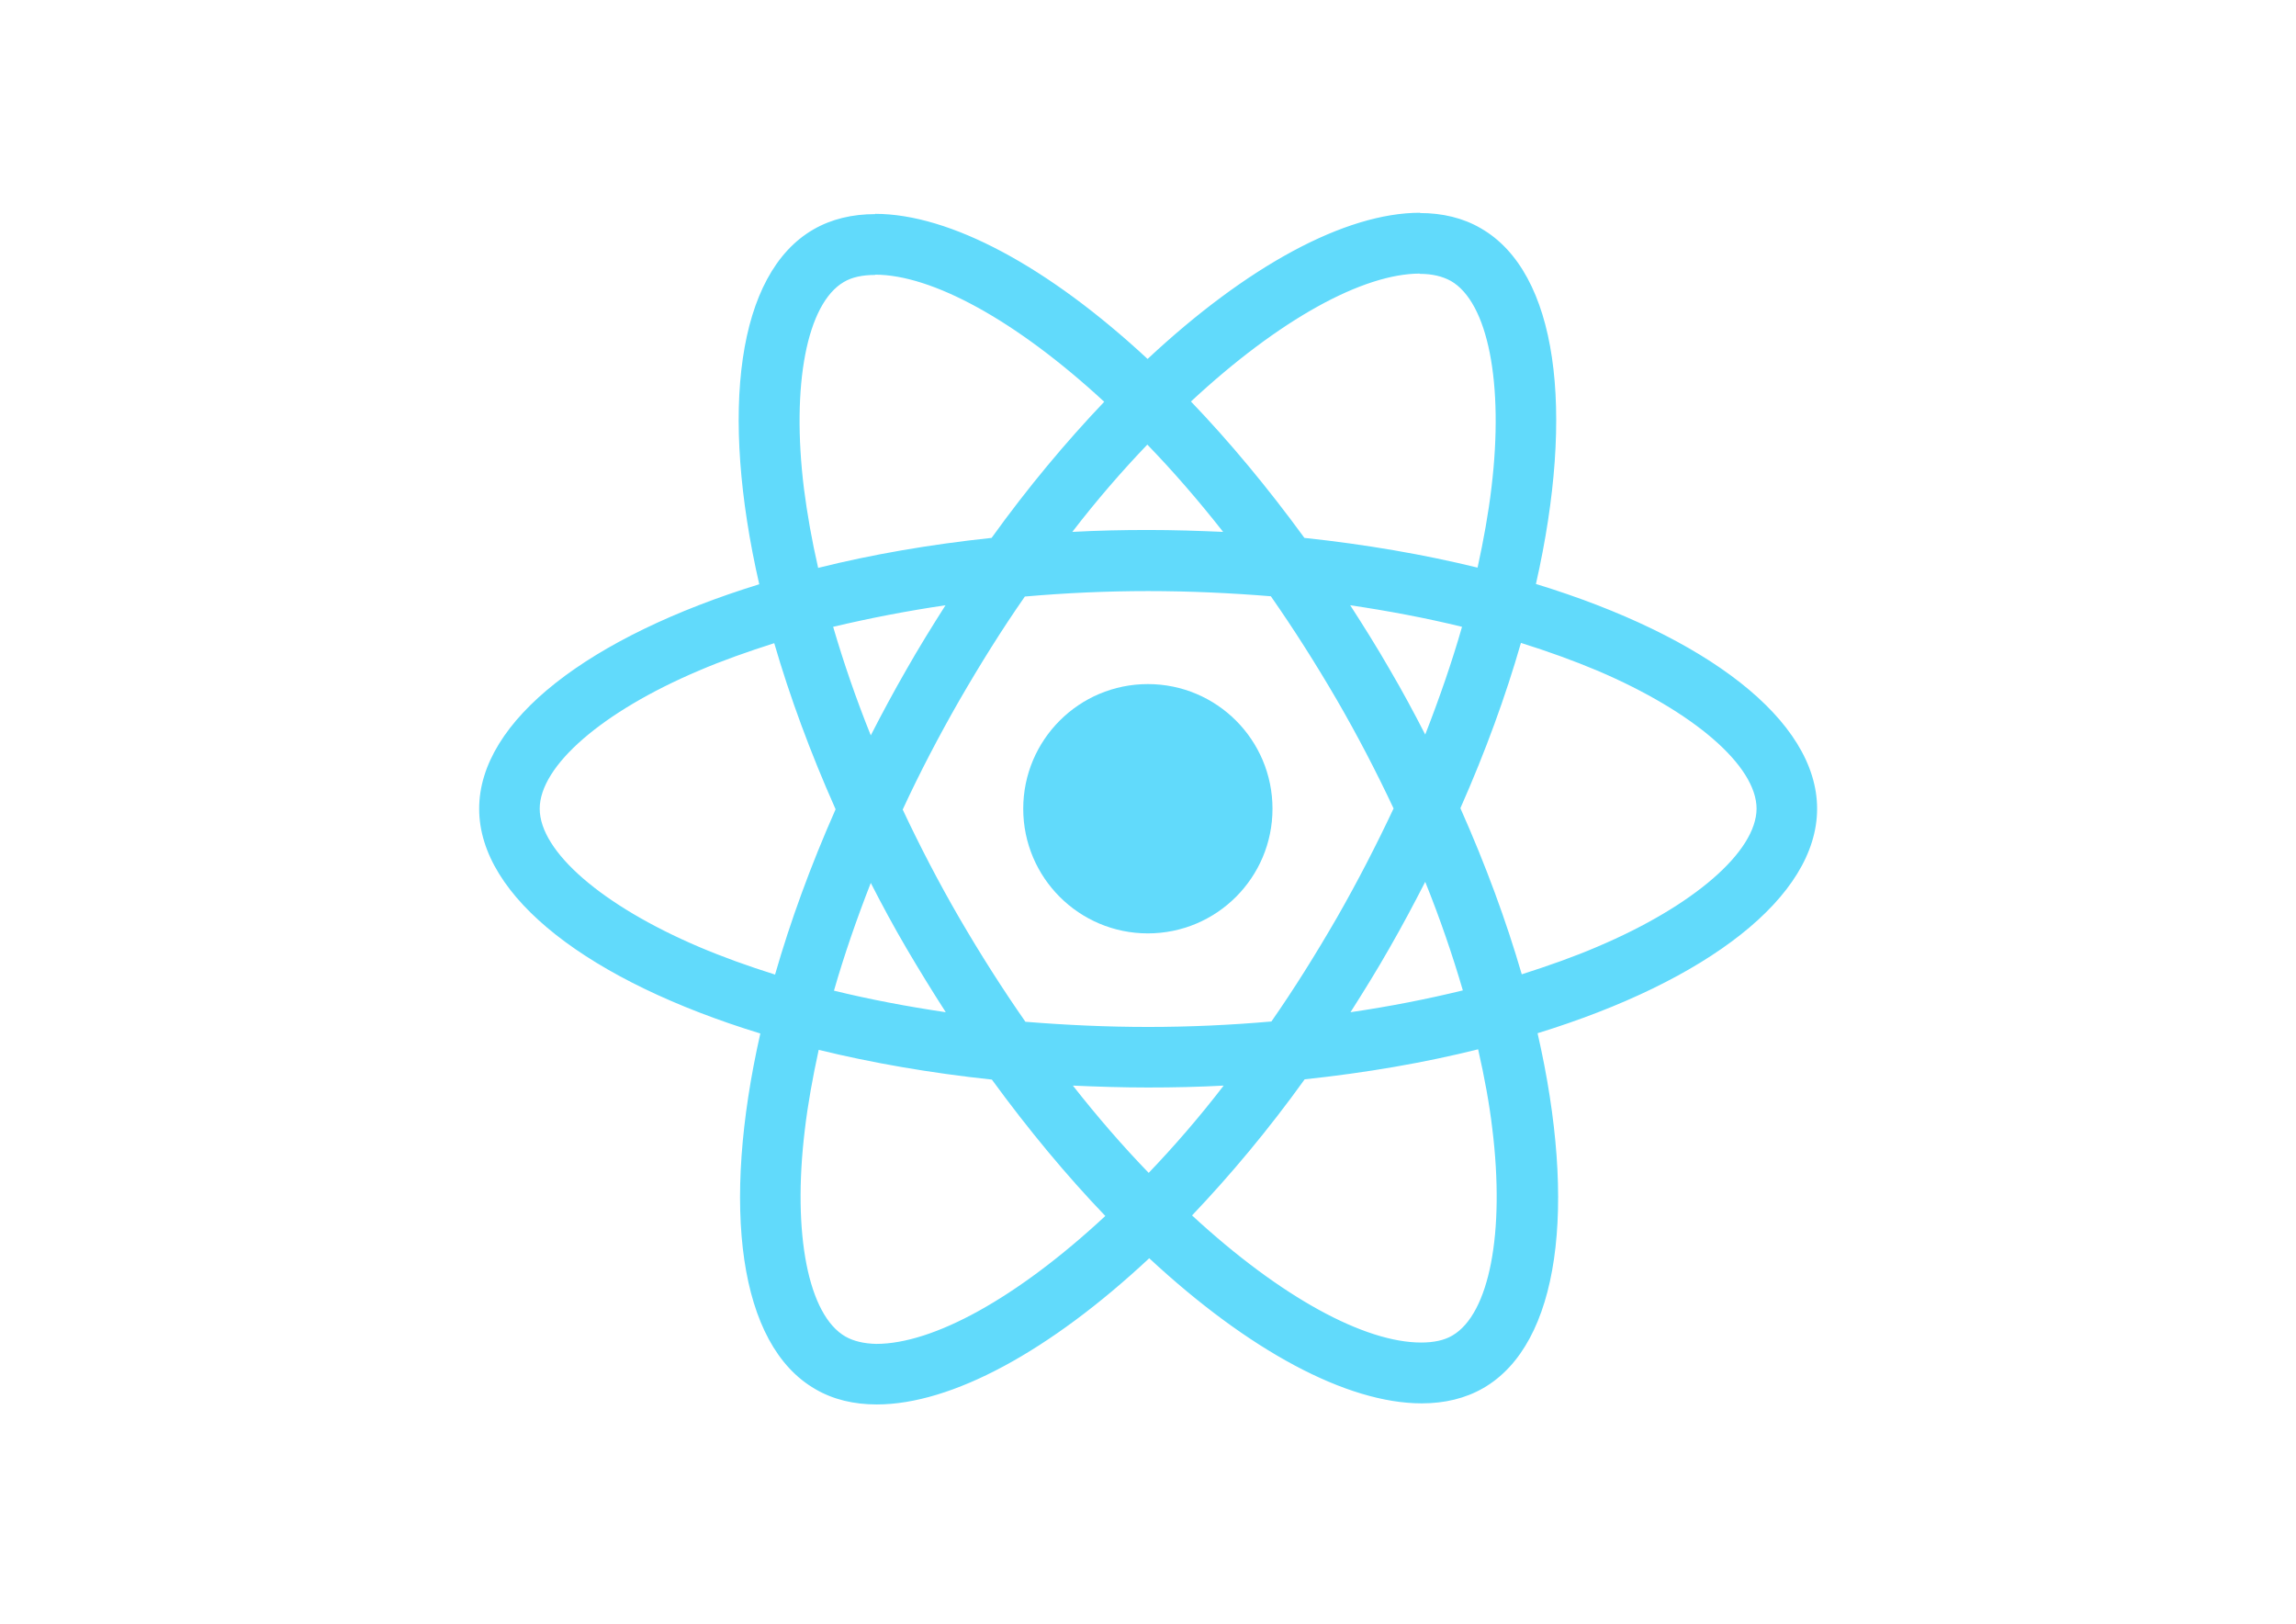
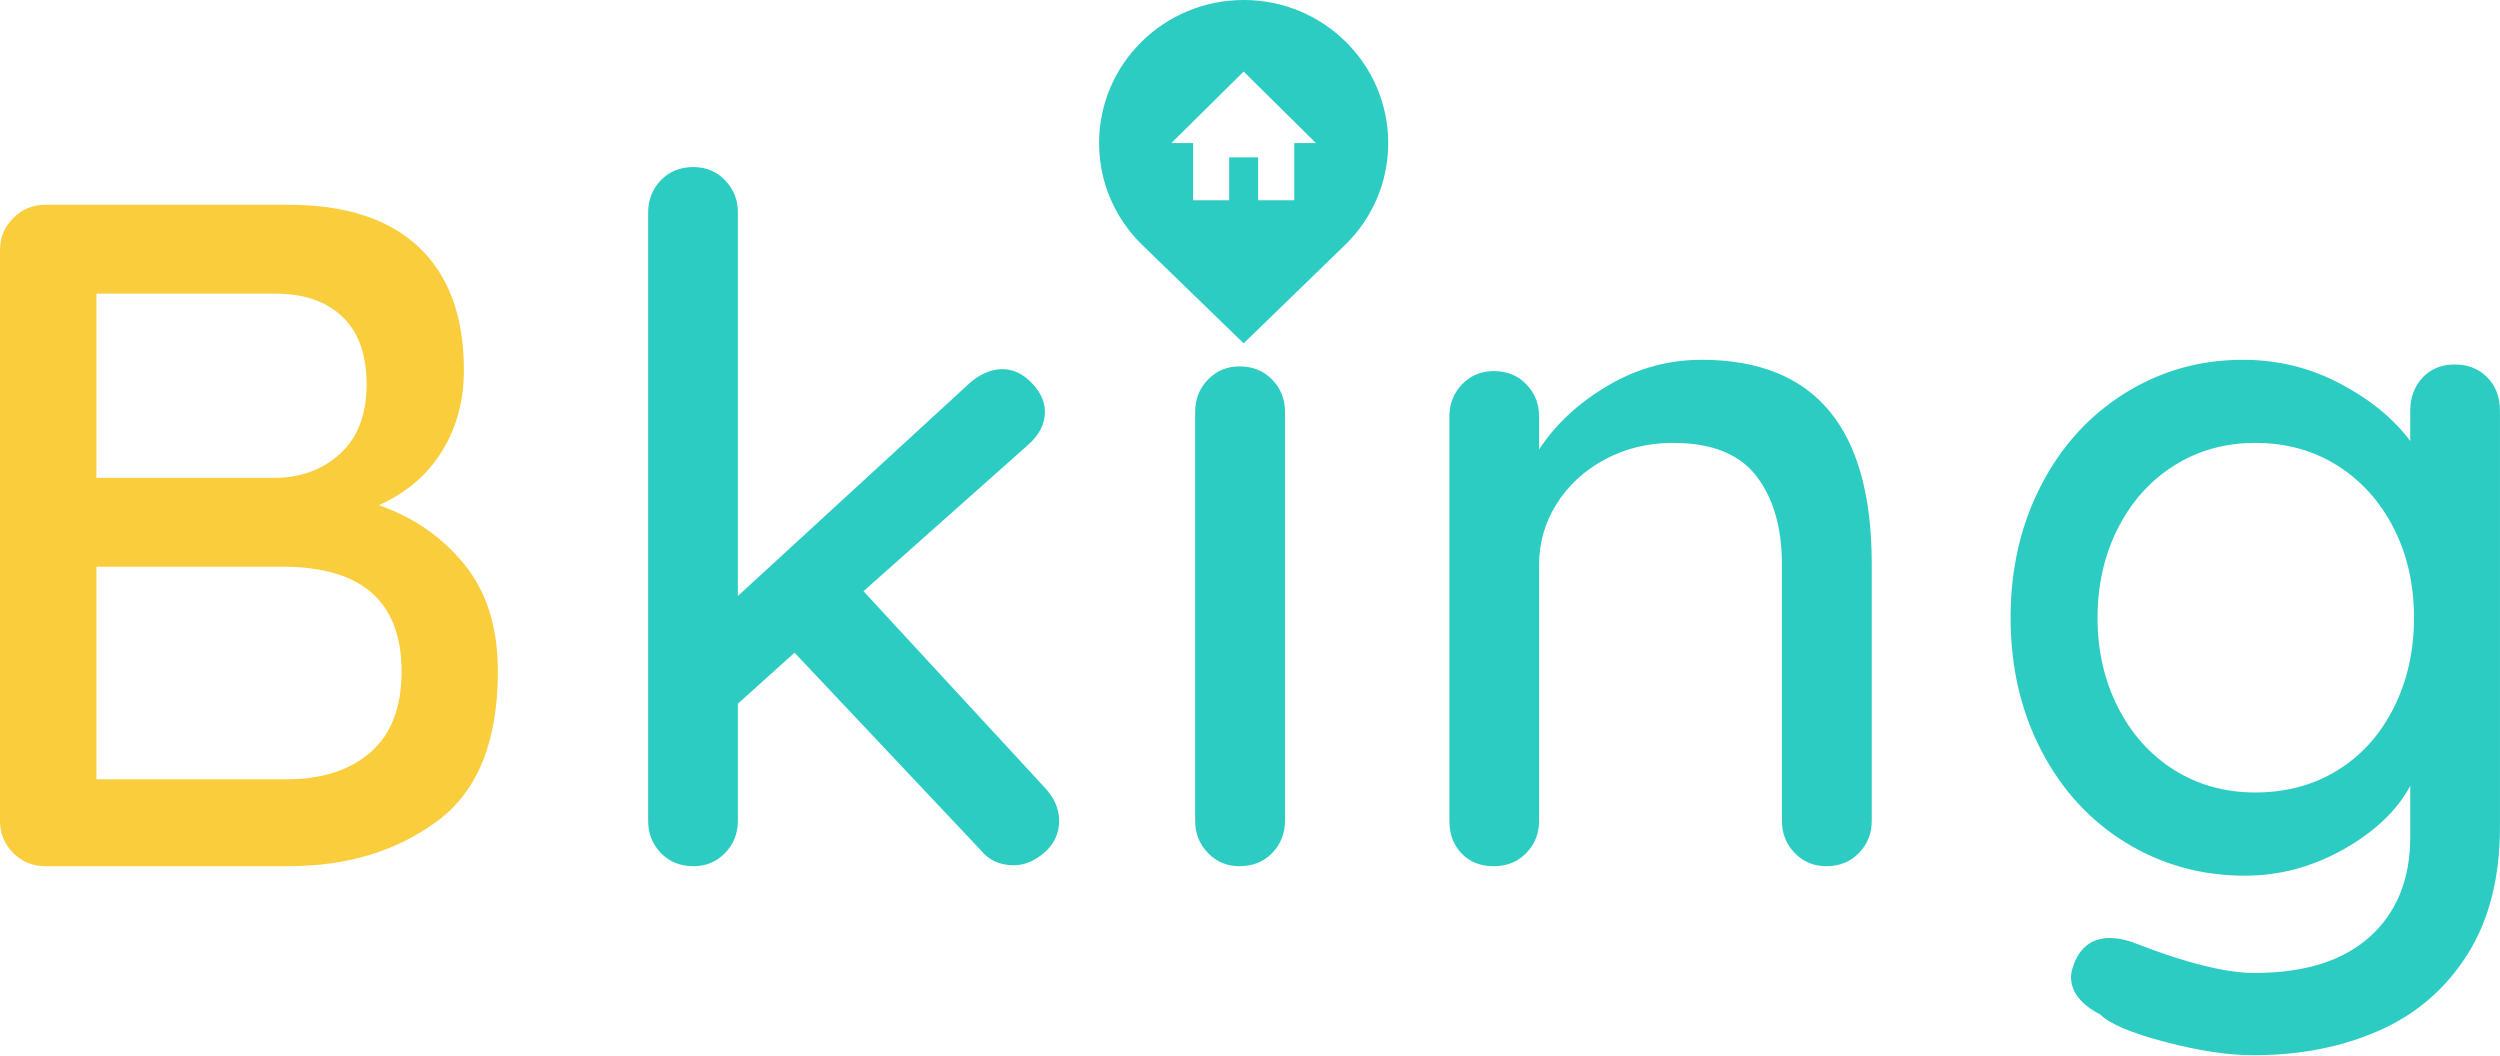
- <svg xmlns="http://www.w3.org/2000/svg" viewBox="0 0 841.9 595.3">
-   <g fill="#61DAFB">
-     <path d="M666.3 296.5c0-32.5-40.7-63.3-103.1-82.4 14.4-63.6 8-114.2-20.2-130.4-6.5-3.8-14.1-5.6-22.4-5.6v22.3c4.6 0 8.3.9 11.4 2.6 13.6 7.8 19.5 37.5 14.9 75.7-1.1 9.4-2.9 19.3-5.1 29.4-19.6-4.8-41-8.5-63.5-10.9-13.5-18.5-27.5-35.3-41.6-50 32.6-30.3 63.2-46.9 84-46.9V78c-27.5 0-63.5 19.6-99.9 53.6-36.4-33.8-72.4-53.2-99.9-53.2v22.3c20.7 0 51.4 16.5 84 46.6-14 14.7-28 31.4-41.3 49.9-22.6 2.4-44 6.1-63.6 11-2.3-10-4-19.7-5.2-29-4.7-38.2 1.1-67.9 14.6-75.8 3-1.8 6.9-2.6 11.5-2.6V78.5c-8.4 0-16 1.8-22.6 5.6-28.1 16.2-34.4 66.7-19.9 130.1-62.2 19.2-102.7 49.9-102.7 82.3 0 32.5 40.7 63.3 103.1 82.4-14.4 63.6-8 114.2 20.2 130.4 6.5 3.8 14.1 5.6 22.5 5.6 27.5 0 63.5-19.6 99.9-53.6 36.4 33.8 72.4 53.2 99.9 53.2 8.4 0 16-1.8 22.6-5.6 28.1-16.2 34.4-66.7 19.9-130.1 62-19.1 102.5-49.9 102.5-82.3zm-130.2-66.7c-3.7 12.9-8.3 26.2-13.5 39.5-4.1-8-8.4-16-13.1-24-4.6-8-9.5-15.8-14.4-23.4 14.2 2.1 27.9 4.7 41 7.9zm-45.8 106.5c-7.8 13.5-15.8 26.3-24.1 38.2-14.9 1.3-30 2-45.2 2-15.1 0-30.2-.7-45-1.9-8.3-11.9-16.4-24.6-24.2-38-7.6-13.1-14.5-26.4-20.8-39.8 6.2-13.4 13.2-26.8 20.7-39.9 7.8-13.5 15.8-26.3 24.1-38.2 14.9-1.3 30-2 45.2-2 15.1 0 30.2.7 45 1.9 8.3 11.9 16.4 24.6 24.2 38 7.6 13.1 14.5 26.4 20.8 39.8-6.3 13.4-13.2 26.8-20.7 39.9zm32.3-13c5.4 13.4 10 26.8 13.8 39.8-13.1 3.2-26.9 5.9-41.2 8 4.9-7.7 9.8-15.6 14.4-23.7 4.6-8 8.9-16.1 13-24.1zM421.2 430c-9.3-9.6-18.6-20.3-27.8-32 9 .4 18.2.7 27.5.7 9.4 0 18.7-.2 27.8-.7-9 11.7-18.3 22.4-27.5 32zm-74.4-58.9c-14.2-2.1-27.9-4.7-41-7.9 3.7-12.9 8.3-26.2 13.5-39.5 4.1 8 8.4 16 13.1 24 4.7 8 9.5 15.8 14.4 23.4zM420.7 163c9.3 9.6 18.6 20.3 27.8 32-9-.4-18.2-.7-27.5-.7-9.4 0-18.7.2-27.8.7 9-11.7 18.3-22.4 27.5-32zm-74 58.9c-4.9 7.7-9.8 15.6-14.4 23.7-4.6 8-8.9 16-13 24-5.4-13.4-10-26.8-13.8-39.8 13.1-3.1 26.9-5.8 41.2-7.9zm-90.5 125.2c-35.4-15.1-58.3-34.9-58.3-50.6 0-15.7 22.9-35.6 58.3-50.6 8.6-3.7 18-7 27.7-10.1 5.7 19.6 13.2 40 22.5 60.9-9.2 20.8-16.6 41.1-22.2 60.6-9.9-3.1-19.3-6.5-28-10.2zM310 490c-13.6-7.8-19.5-37.5-14.9-75.7 1.1-9.4 2.9-19.3 5.1-29.4 19.6 4.8 41 8.5 63.5 10.9 13.5 18.5 27.5 35.3 41.6 50-32.6 30.3-63.2 46.9-84 46.9-4.5-.1-8.3-1-11.3-2.7zm237.2-76.2c4.7 38.2-1.1 67.9-14.6 75.8-3 1.8-6.9 2.6-11.5 2.6-20.7 0-51.4-16.5-84-46.6 14-14.7 28-31.4 41.3-49.9 22.6-2.4 44-6.1 63.6-11 2.3 10.1 4.1 19.8 5.2 29.1zm38.5-66.7c-8.6 3.7-18 7-27.7 10.1-5.7-19.6-13.2-40-22.5-60.9 9.2-20.8 16.6-41.1 22.2-60.6 9.9 3.1 19.3 6.5 28.1 10.2 35.4 15.1 58.3 34.9 58.3 50.6-.1 15.7-23 35.6-58.4 50.6zM320.8 78.4z" />
-     <circle cx="420.9" cy="296.5" r="45.7" />
-     <path d="M520.5 78.1z" />
+ <svg xmlns="http://www.w3.org/2000/svg" width="366.63" height="154.76" version="1.0">
+   <defs>
+     <clipPath id="prefix__a">
+       <path d="M166.2 112.11h42.605v50.352H166.2z" />
+     </clipPath>
+   </defs>
+   <path d="M55.562 74.092c5.082 1.762 9.258 4.652 12.531 8.672 3.281 4.012 4.922 9.25 4.922 15.719 0 10.262-2.98 17.586-8.938 21.969-5.949 4.387-13.219 6.578-21.812 6.578H6.656c-1.855 0-3.43-.645-4.718-1.938C.645 123.803 0 122.23 0 120.374V36.686c0-1.844.645-3.41 1.938-4.703 1.289-1.301 2.863-1.954 4.718-1.954h35.61c8.406 0 14.8 2.086 19.187 6.25 4.383 4.157 6.578 10.156 6.578 18 0 4.438-1.062 8.391-3.187 11.86-2.125 3.46-5.219 6.109-9.281 7.953zm-1.797-17.734c0-4.332-1.18-7.629-3.531-9.89-2.356-2.27-5.656-3.407-9.906-3.407H14.14v27.016h26.453c3.789-.094 6.93-1.316 9.422-3.672 2.5-2.351 3.75-5.703 3.75-10.047zm-11.64 57.922c5.081 0 9.144-1.313 12.187-3.938 3.05-2.632 4.578-6.585 4.578-11.859 0-10.25-5.82-15.375-17.453-15.375H14.14v31.172z" fill="#facd3d" />
+   <g fill="#2cccc3">
+     <path d="M153.241 115.53c1.383 1.48 2.078 3.094 2.078 4.844 0 1.855-.719 3.406-2.156 4.656-1.43 1.242-2.93 1.86-4.5 1.86-2.031 0-3.649-.739-4.844-2.22l-27.297-28.952-8.312 7.484v17.172c0 1.855-.625 3.43-1.875 4.719-1.243 1.293-2.79 1.937-4.641 1.937-1.938 0-3.531-.644-4.781-1.937-1.242-1.29-1.86-2.864-1.86-4.719V31.14c0-1.844.618-3.41 1.86-4.703 1.25-1.29 2.844-1.938 4.781-1.938 1.852 0 3.398.649 4.64 1.938 1.25 1.293 1.876 2.86 1.876 4.703v56.266l33.953-31.188c1.562-1.383 3.175-2.078 4.843-2.078 1.57 0 3.004.672 4.297 2.015 1.29 1.344 1.938 2.75 1.938 4.22 0 1.855-.875 3.523-2.625 5l-23.984 21.327zM188.445 120.374c0 1.855-.625 3.43-1.875 4.719-1.25 1.293-2.844 1.937-4.781 1.937-1.844 0-3.39-.644-4.64-1.937-1.25-1.29-1.876-2.864-1.876-4.72v-60c0-1.843.625-3.41 1.875-4.702 1.25-1.29 2.797-1.938 4.64-1.938 1.938 0 3.532.649 4.782 1.938 1.25 1.293 1.875 2.86 1.875 4.703zm-6.656-75.781c-2.68 0-4.594-.485-5.75-1.453-1.156-.977-1.735-2.532-1.735-4.657v-2.218c0-2.207.618-3.774 1.86-4.703 1.25-.926 3.172-1.391 5.765-1.391 2.582 0 4.454.484 5.61 1.453s1.734 2.516 1.734 4.64v2.22c0 2.218-.605 3.792-1.812 4.718-1.2.93-3.09 1.39-5.672 1.39zM249.541 52.764c16.633 0 24.953 9.977 24.953 29.922v37.688c0 1.855-.625 3.43-1.875 4.719-1.25 1.293-2.844 1.937-4.781 1.937-1.844 0-3.39-.644-4.64-1.937-1.25-1.29-1.876-2.864-1.876-4.719V82.827c0-5.445-1.25-9.785-3.75-13.016-2.492-3.238-6.554-4.86-12.188-4.86-3.687 0-7.039.813-10.047 2.438-3 1.617-5.355 3.79-7.062 6.516-1.711 2.718-2.563 5.695-2.563 8.922v37.547c0 1.855-.625 3.43-1.875 4.718-1.242 1.293-2.836 1.938-4.781 1.938-1.938 0-3.508-.617-4.703-1.86-1.2-1.25-1.797-2.847-1.797-4.796V61.077c0-1.852.617-3.426 1.86-4.72 1.25-1.288 2.796-1.937 4.64-1.937 1.945 0 3.54.649 4.781 1.938 1.25 1.293 1.875 2.867 1.875 4.719v4.843c2.406-3.695 5.754-6.812 10.047-9.343 4.29-2.54 8.883-3.813 13.781-3.813zM359.984 53.452c1.938 0 3.523.625 4.766 1.875 1.25 1.25 1.875 2.89 1.875 4.922v60.969c0 7.476-1.594 13.734-4.782 18.766-3.18 5.031-7.496 8.75-12.953 11.156-5.449 2.406-11.59 3.61-18.422 3.61-3.699 0-8.023-.653-12.969-1.954-4.937-1.293-8.101-2.633-9.484-4.015-2.867-1.48-4.297-3.325-4.297-5.532 0-.562.188-1.304.563-2.218 1.007-2.313 2.718-3.47 5.125-3.47 1.195 0 2.488.274 3.875.829 7.394 2.863 13.172 4.297 17.328 4.297 7.382 0 13.039-1.781 16.969-5.344 3.925-3.555 5.89-8.422 5.89-14.609v-7.484c-1.937 3.605-5.195 6.703-9.765 9.297-4.575 2.582-9.403 3.875-14.484 3.875-6.375 0-12.2-1.614-17.47-4.844-5.261-3.239-9.39-7.742-12.39-13.516-3-5.781-4.5-12.27-4.5-19.47 0-7.206 1.5-13.694 4.5-19.468 3-5.77 7.109-10.27 12.328-13.5 5.218-3.239 10.969-4.86 17.25-4.86 5.082 0 9.816 1.157 14.203 3.47 4.394 2.304 7.835 5.116 10.328 8.437v-4.422c0-1.946.597-3.567 1.796-4.86 1.207-1.289 2.782-1.937 4.72-1.937zm-29.234 62.766c4.52 0 8.535-1.082 12.047-3.25 3.508-2.164 6.254-5.21 8.234-9.14 1.989-3.926 2.985-8.337 2.985-13.235 0-4.894-.996-9.28-2.985-13.156-1.98-3.882-4.726-6.937-8.234-9.156-3.512-2.219-7.527-3.328-12.047-3.328-4.437 0-8.414 1.11-11.922 3.328-3.512 2.219-6.262 5.293-8.25 9.219-1.98 3.93-2.969 8.293-2.969 13.094 0 4.805.988 9.168 2.969 13.094 1.988 3.93 4.738 7 8.25 9.219 3.508 2.21 7.484 3.312 11.922 3.312z" />
+   </g>
+   <g transform="translate(-5.087 -112.11)" clip-path="url(#prefix__a)">
+     <path d="M187.47 112.11c-11.703 0-21.199 9.387-21.199 20.98 0 5.79 2.371 11.035 6.21 14.832l14.989 14.539 14.992-14.543c3.84-3.793 6.21-9.04 6.207-14.832 0-11.578-9.488-20.977-21.2-20.977zm7.422 20.98v8.39h-5.3v-6.292h-4.243v6.293h-5.297v-8.391h-3.184l10.602-10.488 10.602 10.488z" fill="#2cccc3" />
  </g>
</svg>
